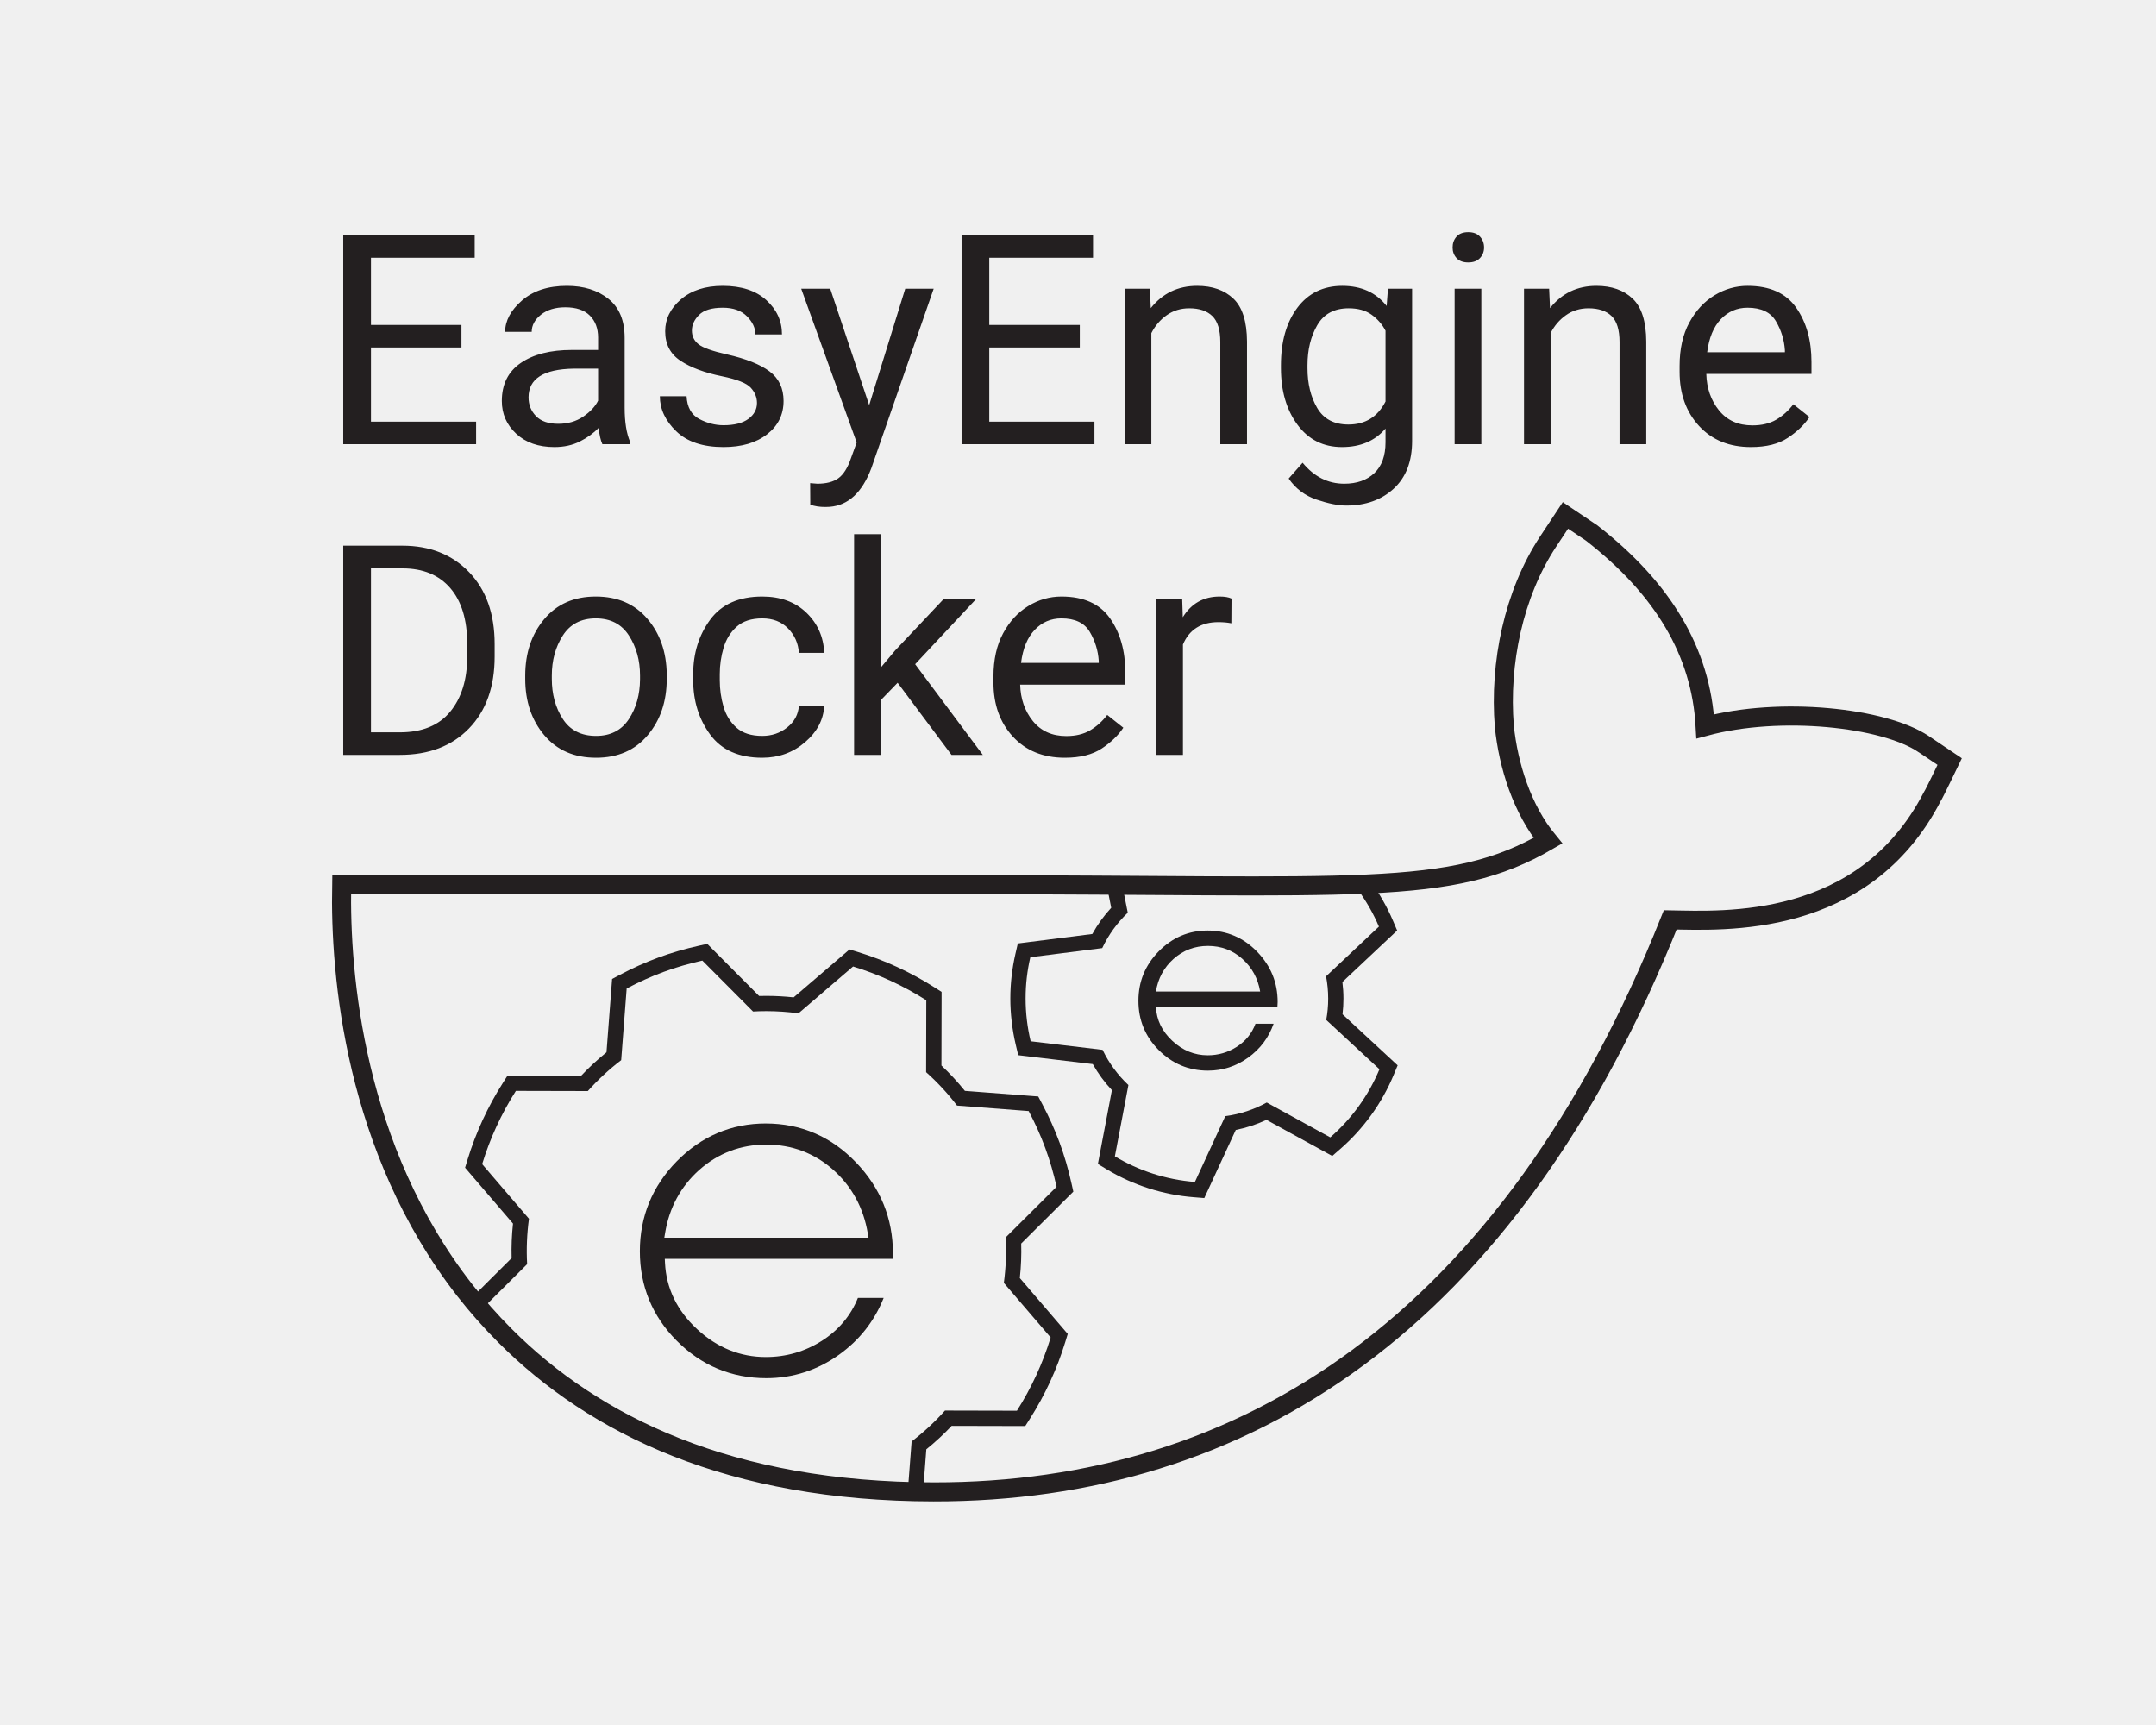
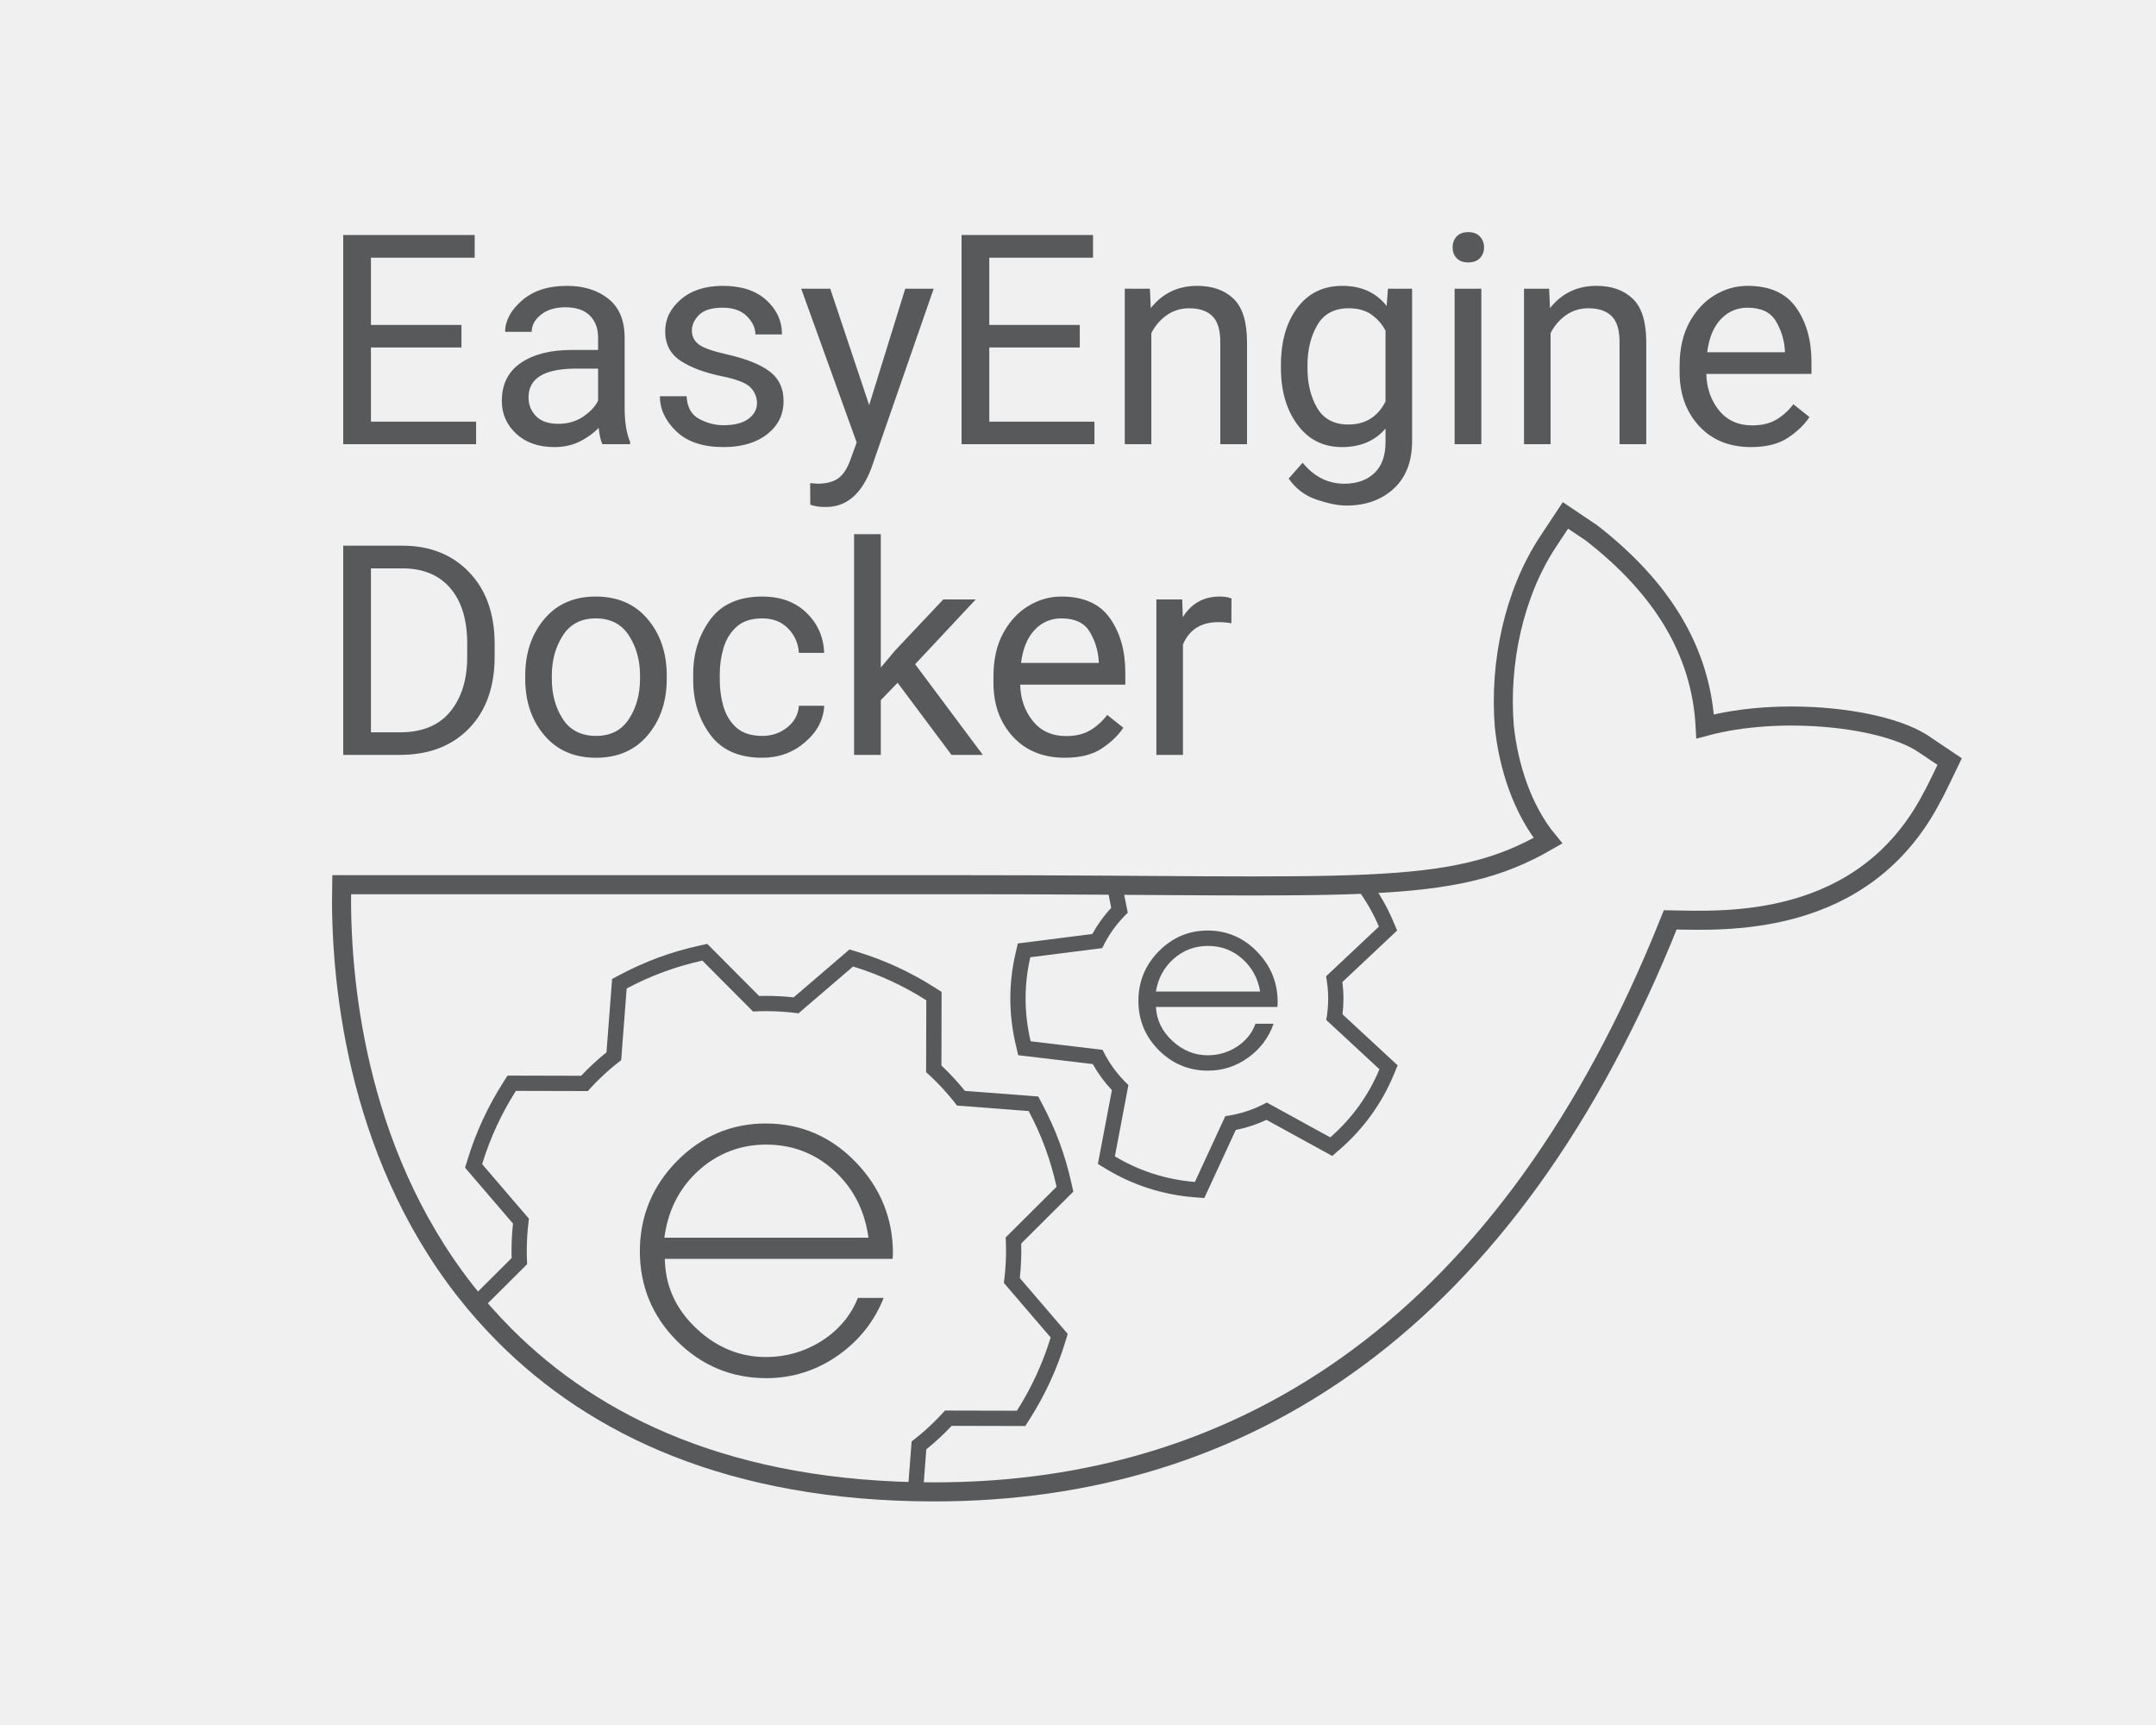
<svg xmlns="http://www.w3.org/2000/svg" id="Layer_1" version="1.1" viewBox="0 0 1280 1024">
  <defs>
    <style>
      .st0, .st1, .st2 {
        fill: none;
      }

      .st1 {
-         stroke: #fff;
+         stroke: #58595b;
        stroke-width: 8.48px;
      }

      .st1, .st2 {
        stroke-miterlimit: 10;
      }

      .st3, .st4 {
-         fill: #231f20;
+         fill: #58595b;
      }

      .st4 {
        font-family: Roboto-Regular, Roboto;
        font-size: 174.68px;
      }

      .st5 {
        clip-path: url(#clippath);
      }

      .st2 {
-         stroke: #231f20;
+         stroke: #58595b;
        stroke-width: 11.31px;
      }
    </style>
    <clipPath id="clippath">
      <path class="st0" d="M1141.97,441.66c-23.41-15.75-84.91-22.48-129.63-10.44-2.41-44.54-25.38-82.08-67.4-114.82l-15.55-10.44-10.37,15.66c-20.37,30.93-28.96,72.13-25.92,109.6,2.4,23.08,10.42,49.02,25.92,67.85-58.2,33.76-111.84,26.1-349.41,26.1H202.84c-1.07,53.64,7.55,156.83,73.17,240.84,7.25,9.28,15.2,18.26,23.82,26.9,53.36,53.43,133.96,92.6,254.5,92.71,183.89.17,341.44-99.23,437.28-339.57,31.54.52,114.79,5.65,155.53-73.07.99-1.32,10.37-20.88,10.37-20.88l-15.53-10.44Z" />
    </clipPath>
  </defs>
  <path class="st2" d="M1141.97,441.66c-23.41-15.75-84.91-22.48-129.63-10.44-2.41-44.54-25.38-82.08-67.4-114.82l-15.55-10.44-10.37,15.66c-20.37,30.93-28.96,72.13-25.92,109.6,2.4,23.08,10.42,49.02,25.92,67.85-58.2,33.76-111.84,26.1-349.41,26.1H202.84c-1.07,53.64,7.55,156.83,73.17,240.84,7.25,9.28,15.2,18.26,23.82,26.9,53.36,53.43,133.96,92.6,254.5,92.71,183.89.17,341.44-99.23,437.28-339.57,31.54.52,114.79,5.65,155.53-73.07.99-1.32,10.37-20.88,10.37-20.88l-15.53-10.44Z" />
  <path class="st1" d="M1016.16,425.85" />
  <text class="st4" transform="translate(189.35 448.12)">
    <tspan x="0" y="0">Docker</tspan>
  </text>
  <text class="st4" transform="translate(189.35 263.69)">
    <tspan x="0" y="0">EasyEngine</tspan>
  </text>
  <g class="st5">
    <g>
      <path class="st3" d="M758.39,597.73h-72.13c.38,7.78,3.65,14.52,9.83,20.22,6.13,5.66,13.11,8.49,20.93,8.49,6.22,0,11.93-1.66,17.12-4.95,5.38-3.45,9.12-8.04,11.24-13.79h10.75c-2.92,8.3-7.97,15.01-15.13,20.15-7.17,5.15-15.11,7.71-23.83,7.71-11.41,0-21.17-4.08-29.28-12.24-8.02-8.06-12.02-17.79-12.02-29.21s4-21.14,12.02-29.34c8.11-8.25,17.82-12.38,29.13-12.38s21.31,4.22,29.42,12.67c8.06,8.34,12.09,18.26,12.09,29.77l-.14,2.91ZM748.14,588.61c-1.32-7.83-4.84-14.29-10.54-19.38-5.75-5.14-12.56-7.71-20.44-7.71s-14.64,2.58-20.44,7.71c-5.71,5.09-9.19,11.55-10.47,19.38h61.88Z" />
      <g>
        <path class="st3" d="M416.98,570.23l30.1,30.23c2.62-.15,5.23-.22,7.84-.22,6.43,0,12.82.44,19.13,1.3l32.41-27.8c15.33,4.69,29.96,11.43,43.47,20.04l-.1,42.7c6.67,5.96,12.83,12.57,18.34,19.81l42.54,3.26c3.71,6.98,7.03,14.26,9.84,21.89,2.81,7.62,5.01,15.32,6.73,23.04l-30.23,30.1c.51,9.08.12,18.11-1.08,26.97l27.8,32.41c-4.69,15.33-11.43,29.96-20.04,43.47l-42.7-.1c-5.96,6.67-12.57,12.83-19.81,18.34l-3.26,42.54c-6.98,3.71-14.26,7.03-21.89,9.84-7.62,2.81-15.32,5.01-23.04,6.73l-30.1-30.23c-2.62.15-5.23.22-7.83.22-6.43,0-12.83-.44-19.14-1.3l-32.41,27.8c-15.33-4.69-29.96-11.43-43.47-20.04l.1-42.7c-6.67-5.96-12.83-12.57-18.34-19.81l-42.54-3.26c-3.71-6.98-7.03-14.26-9.84-21.89-2.81-7.62-5.01-15.32-6.73-23.04l30.23-30.1c-.51-9.08-.12-18.11,1.08-26.97l-27.8-32.41c4.69-15.33,11.43-29.96,20.04-43.47l42.7.1c5.96-6.67,12.57-12.83,19.81-18.34l3.26-42.54c6.98-3.71,14.26-7.03,21.89-9.84,7.62-2.81,15.32-5.01,23.04-6.73M419.89,560.3l-4.87,1.08c-8.39,1.86-16.54,4.24-24.21,7.07-7.67,2.83-15.41,6.31-23,10.34l-4.41,2.34-.38,4.98-2.95,38.56c-5.3,4.27-10.34,8.94-15.05,13.93l-38.71-.09h-4.99s-2.68,4.2-2.68,4.2c-9.05,14.21-16.14,29.58-21.07,45.69l-1.46,4.77,3.25,3.79,25.2,29.38c-.74,6.82-1.01,13.68-.82,20.49l-27.4,27.28-3.54,3.52,1.08,4.87c1.86,8.4,4.24,16.54,7.07,24.21,2.83,7.67,6.31,15.41,10.34,23l2.34,4.41,4.98.38,38.56,2.95c4.27,5.3,8.94,10.34,13.93,15.05l-.09,38.71v4.99s4.2,2.68,4.2,2.68c14.21,9.05,29.58,16.14,45.69,21.07l4.77,1.46,3.79-3.25,29.38-25.2c5.42.59,10.87.88,16.27.88,1.41,0,2.81-.02,4.22-.06l27.28,27.4,3.52,3.54,4.87-1.08c8.4-1.87,16.54-4.24,24.21-7.07,7.67-2.83,15.41-6.31,23-10.34l4.41-2.34.38-4.98,2.95-38.56c5.3-4.28,10.34-8.94,15.05-13.93l38.71.09h4.99s2.68-4.2,2.68-4.2c9.05-14.21,16.14-29.58,21.07-45.69l1.46-4.77-3.25-3.79-25.2-29.38c.74-6.82,1.01-13.68.82-20.49l27.4-27.28,3.54-3.52-1.08-4.87c-1.86-8.4-4.24-16.54-7.07-24.21-2.83-7.67-6.31-15.41-10.34-23l-2.34-4.41-4.98-.38-38.56-2.95c-4.27-5.3-8.94-10.34-13.93-15.05l.09-38.71v-4.99s-4.2-2.68-4.2-2.68c-14.21-9.05-29.58-16.14-45.69-21.07l-4.77-1.46-3.79,3.25-29.38,25.2c-5.41-.59-10.87-.88-16.26-.88-1.41,0-2.82.02-4.23.06l-27.28-27.4-3.52-3.54h0Z" />
        <animateTransform attributeName="transform" attributeType="XML" dur="15s" from="0 454 741" repeatCount="indefinite" to="360 454 741" type="rotate" />
      </g>
      <g>
        <path class="st3" d="M708.57,484l18.35,38.93c8.84,1.1,17.17,3.83,24.68,7.89l37.54-20.98c12.69,10.88,22.87,24.6,29.51,40.21l-31.38,29.51c.81,4.28,1.26,8.7,1.26,13.22s-.41,8.57-1.16,12.68l31.6,29.27c-6.52,15.66-16.59,29.46-29.2,40.44l-37.71-20.69c-7.48,4.12-15.79,6.92-24.61,8.09l-18.05,39.06c-17.28-1.37-33.43-6.73-47.51-15.2l8.04-42.32c-6.31-5.93-11.54-12.99-15.33-20.89l-42.72-5.1c-1.93-8.14-2.99-16.62-2.99-25.35s.99-16.64,2.8-24.53l42.69-5.42c3.73-7.92,8.9-15.03,15.16-21l-8.37-42.26c14.02-8.58,30.13-14.07,47.39-15.56M714.08,474.42l-6.29.55c-18.13,1.57-35.88,7.4-51.34,16.86l-5.39,3.3,1.23,6.2,7.43,37.56c-4.37,4.73-8.13,9.93-11.23,15.55l-37.94,4.82-6.28.8-1.42,6.17c-2.01,8.76-3.03,17.69-3.03,26.56s1.09,18.42,3.23,27.44l1.46,6.16,6.29.75,37.97,4.53c3.14,5.59,6.94,10.77,11.36,15.47l-7.15,37.61-1.18,6.21,5.41,3.26c15.52,9.34,33.32,15.03,51.47,16.47l6.3.5,2.65-5.73,16.04-34.7c6.32-1.25,12.42-3.25,18.23-5.99l33.5,18.39,5.55,3.04,4.77-4.15c13.73-11.95,24.67-27.1,31.62-43.79l2.43-5.84-4.64-4.3-28.09-26.01c.37-3.11.55-6.21.55-9.28,0-3.28-.21-6.59-.62-9.89l27.89-26.23,4.61-4.34-2.48-5.82c-7.08-16.63-18.13-31.68-31.96-43.54l-4.8-4.12-5.52,3.09-33.35,18.64c-5.83-2.69-11.95-4.64-18.29-5.84l-16.31-34.59-2.69-5.71h0Z" />
        <animateTransform attributeName="transform" attributeType="XML" dur="9s" from="360 718 592" repeatCount="indefinite" to="0 718 592" type="rotate" />
      </g>
      <path class="st3" d="M454.68,666.92c-20.46,0-38.27,7.56-52.94,22.49-14.51,14.84-21.86,32.81-21.86,53.37s7.35,38.5,21.85,53.08c14.67,14.76,32.57,22.25,53.21,22.25,15.77,0,30.34-4.71,43.3-14.01,12.08-8.66,20.95-19.96,26.38-33.63h-15.3c-4.22,10.52-11.41,19.08-21.39,25.46-10.04,6.39-21.23,9.63-33.27,9.63-15.18,0-28.88-5.54-40.73-16.49-11.97-11.05-18.4-24.32-19.13-39.43l-.12-2.37h135.28l.16-3.28c0-20.72-7.41-38.94-22.01-54.05-14.68-15.27-32.66-23.01-53.45-23.01ZM515.62,734.71h-121.21l.43-2.63c2.46-15.12,9.3-27.77,20.32-37.61,11.25-9.96,24.63-15.01,39.78-15.01s28.62,5.05,39.78,15.01c11.02,9.83,17.9,22.48,20.46,37.59l.45,2.65Z" />
    </g>
  </g>
</svg>
